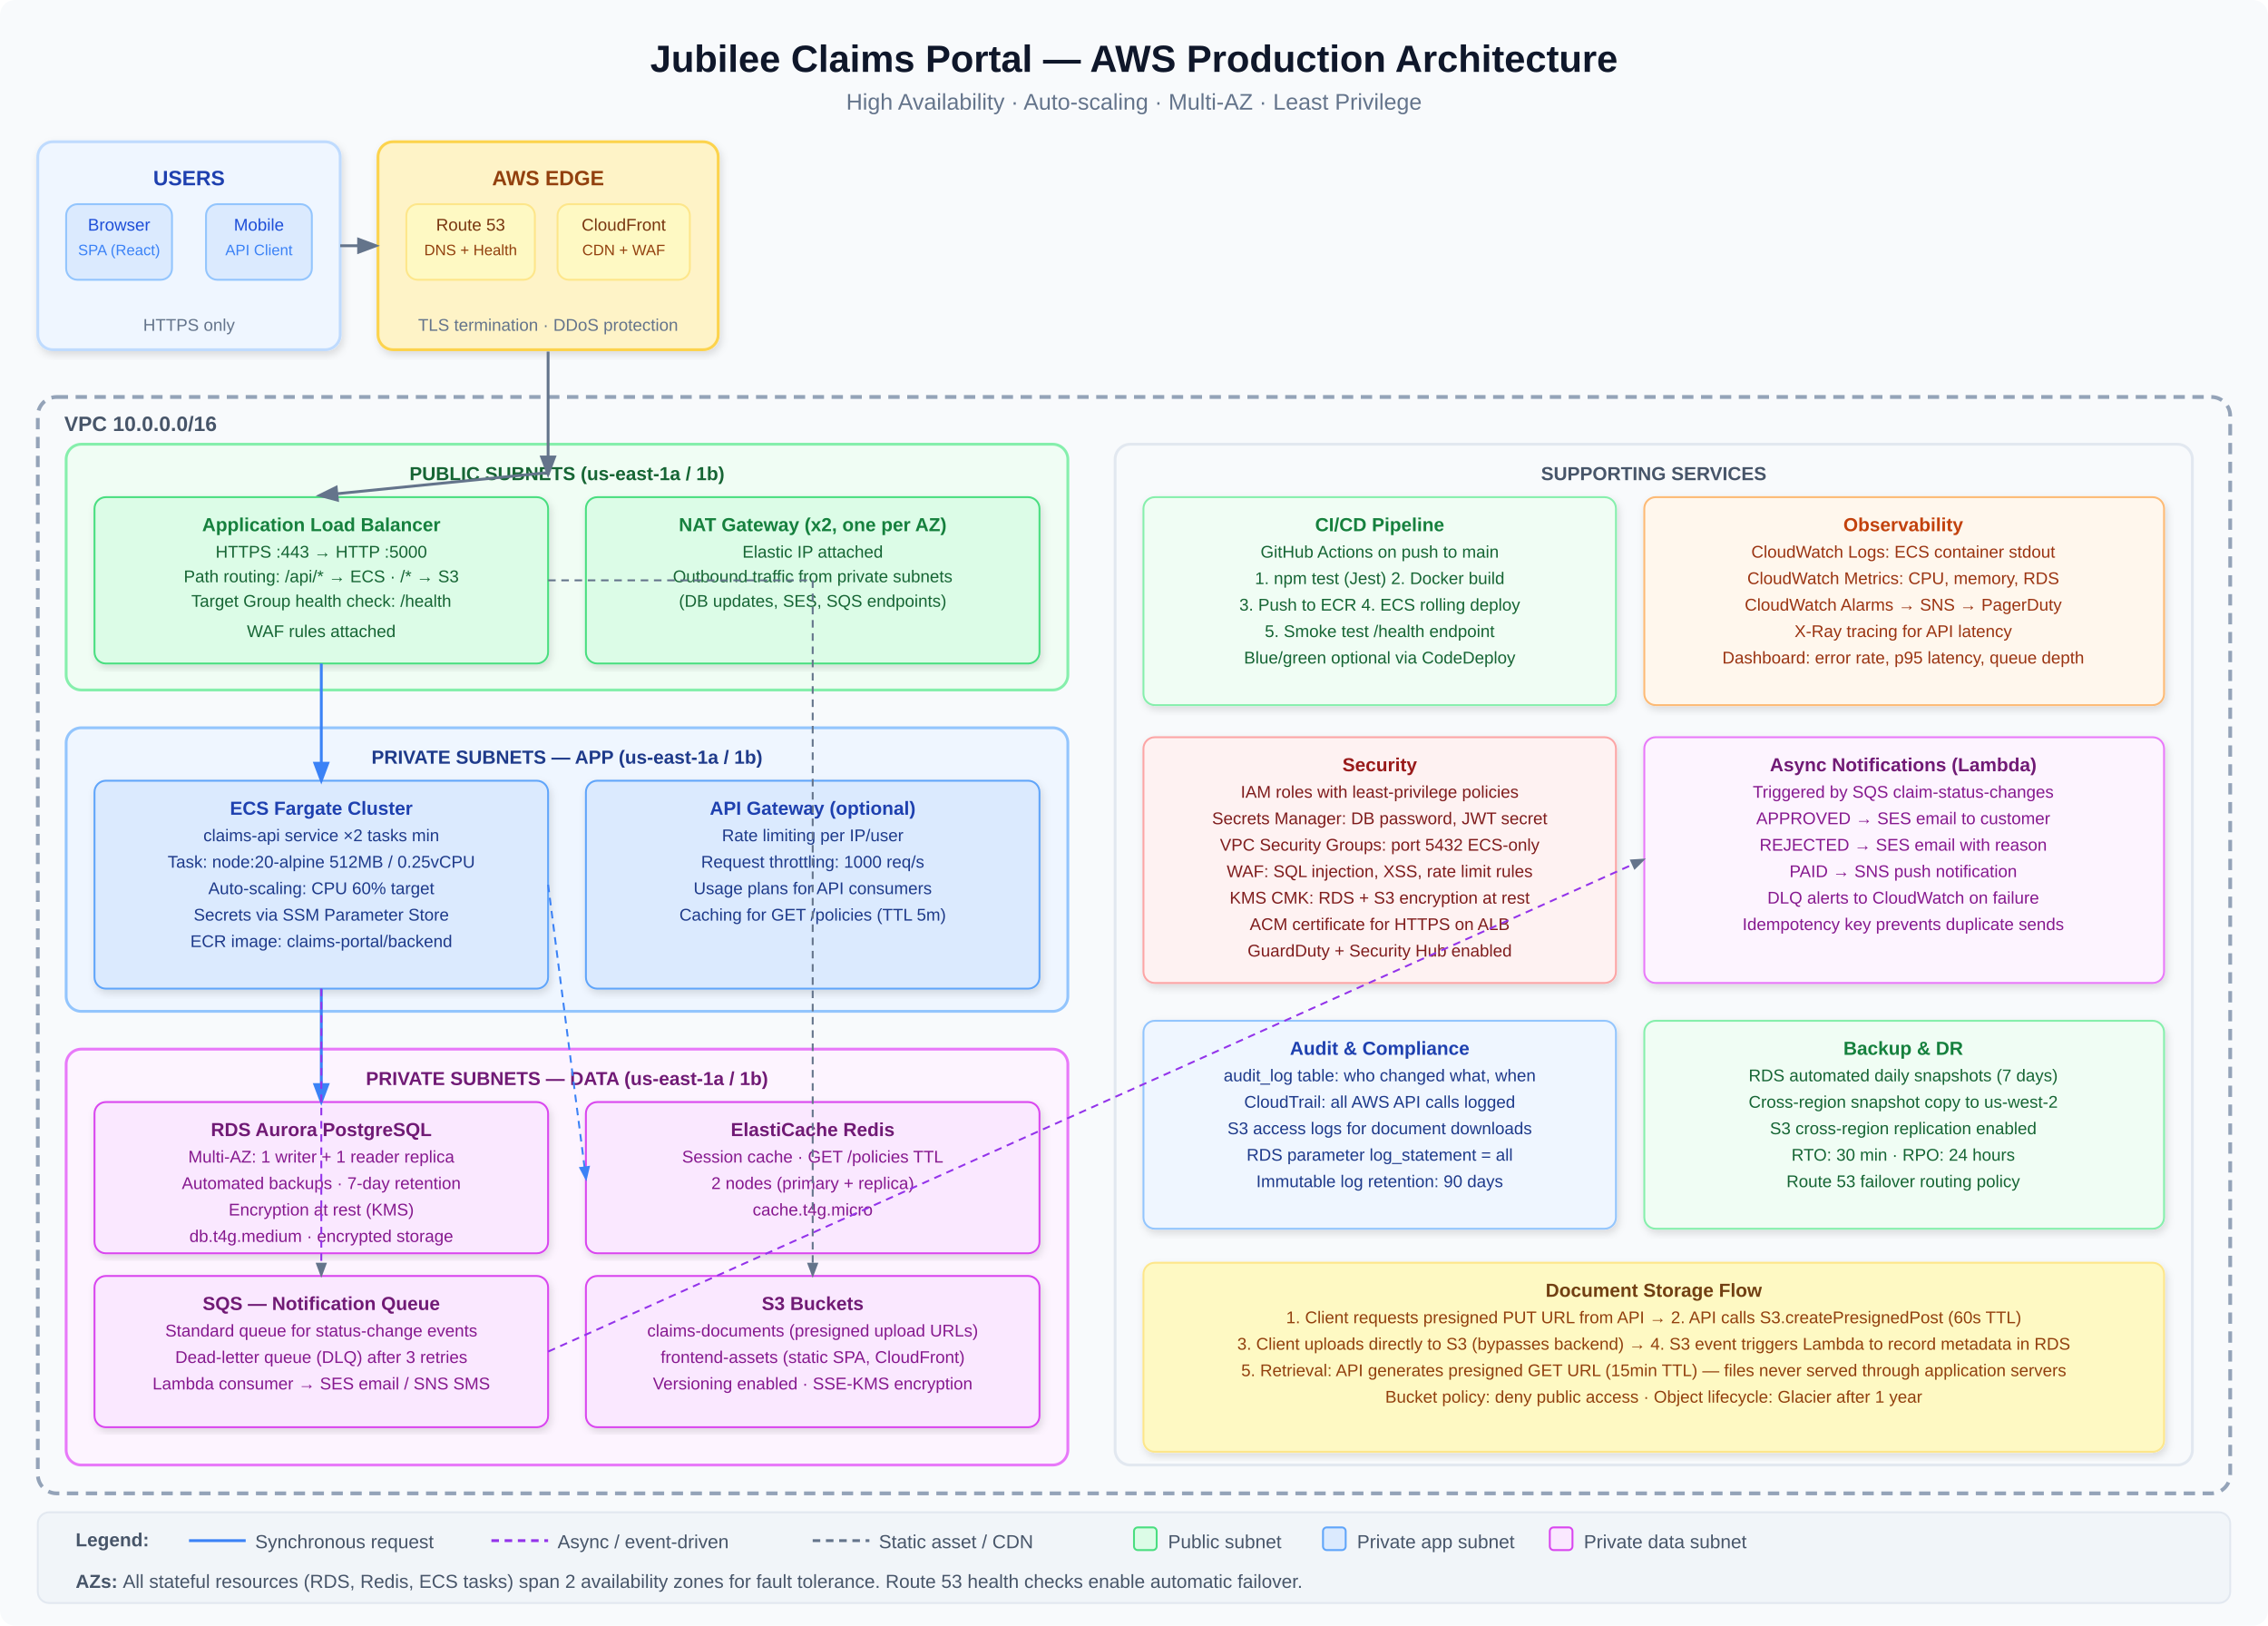
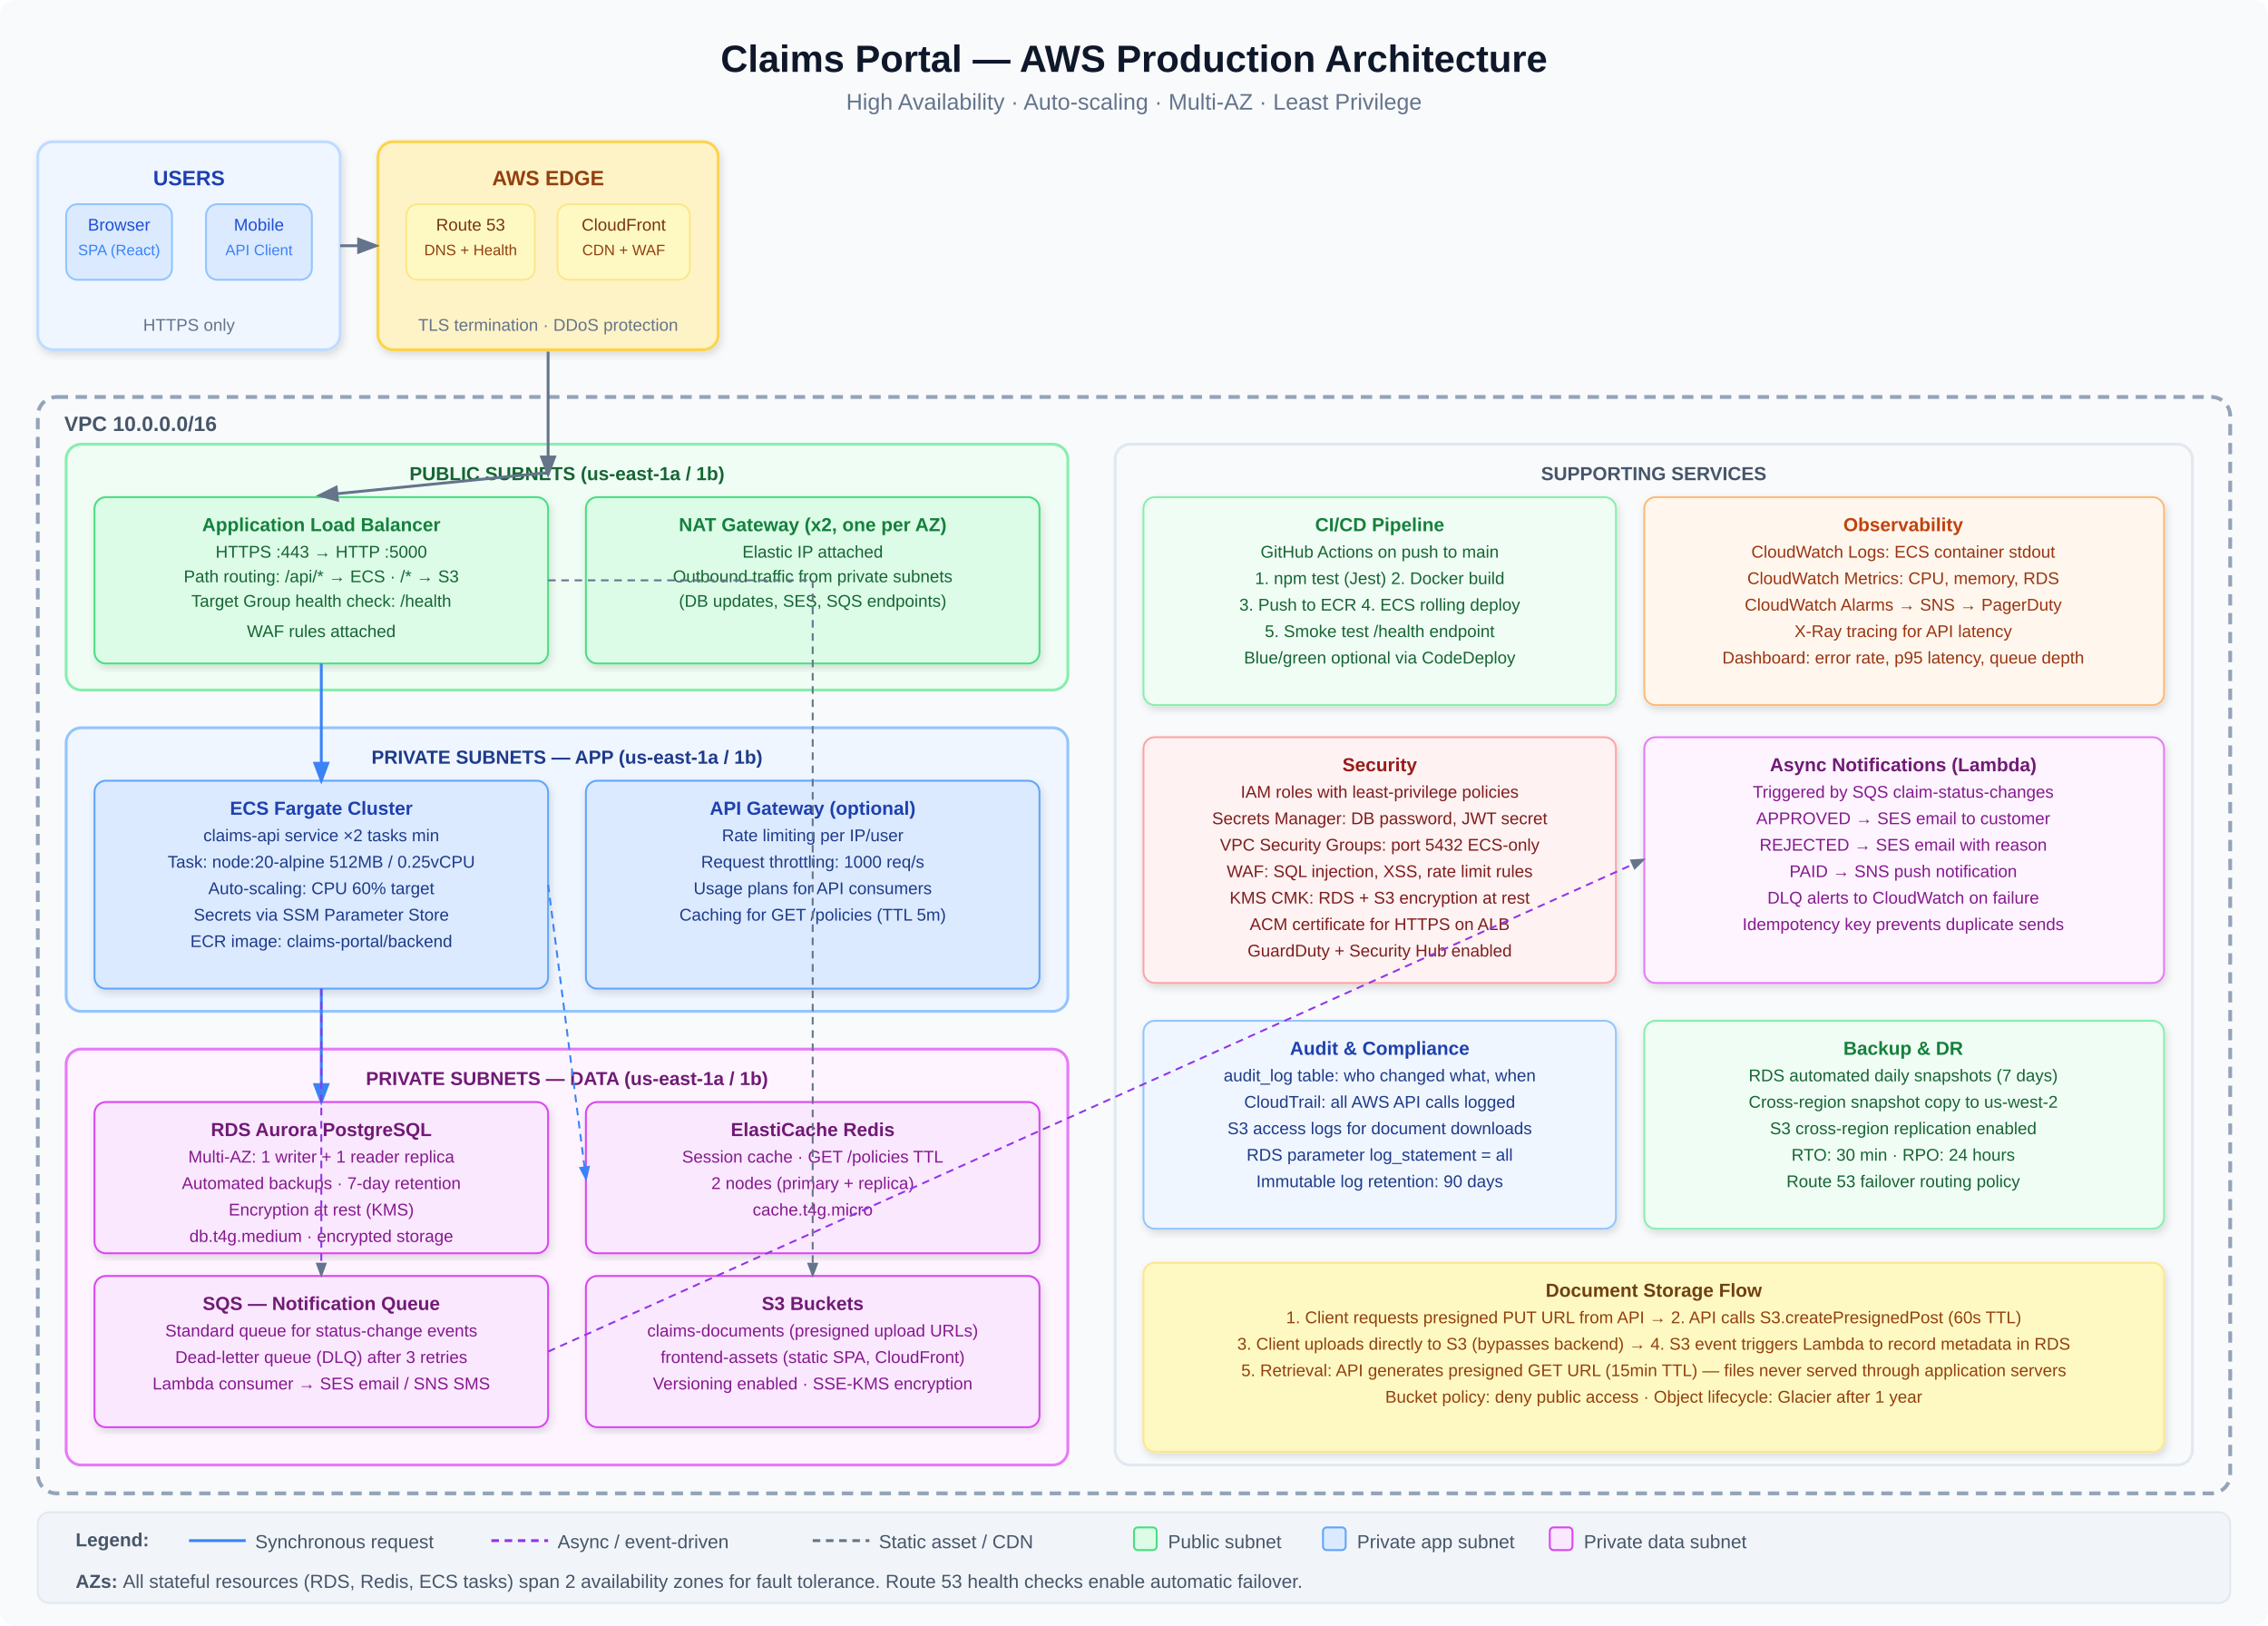
<svg xmlns="http://www.w3.org/2000/svg" width="1200" height="860" viewBox="0 0 1200 860" font-family="Segoe UI, Arial, sans-serif">
  <defs>
    <marker id="arrow" markerWidth="8" markerHeight="8" refX="6" refY="3" orient="auto">
      <path d="M0,0 L0,6 L8,3 z" fill="#64748b" />
    </marker>
    <marker id="arrow-blue" markerWidth="8" markerHeight="8" refX="6" refY="3" orient="auto">
      <path d="M0,0 L0,6 L8,3 z" fill="#3b82f6" />
    </marker>
    <filter id="shadow" x="-5%" y="-5%" width="110%" height="110%">
      <feDropShadow dx="1" dy="2" stdDeviation="2" flood-color="#00000020" />
    </filter>
  </defs>
  <rect width="1200" height="860" fill="#f8fafc" rx="8" />
-   <text x="600" y="38" text-anchor="middle" font-size="20" font-weight="700" fill="#0f172a">Jubilee Claims Portal — AWS Production Architecture</text>
+   <text x="600" y="38" text-anchor="middle" font-size="20" font-weight="700" fill="#0f172a">Claims Portal — AWS Production Architecture</text>
  <text x="600" y="58" text-anchor="middle" font-size="12" fill="#64748b">High Availability · Auto-scaling · Multi-AZ · Least Privilege</text>
  <rect x="20" y="75" width="160" height="110" rx="8" fill="#eff6ff" stroke="#bfdbfe" stroke-width="1.5" filter="url(#shadow)" />
  <text x="100" y="98" text-anchor="middle" font-size="11" font-weight="600" fill="#1e40af">USERS</text>
  <rect x="35" y="108" width="56" height="40" rx="6" fill="#dbeafe" stroke="#93c5fd" stroke-width="1" />
  <text x="63" y="122" text-anchor="middle" font-size="9" fill="#1d4ed8">Browser</text>
  <text x="63" y="135" text-anchor="middle" font-size="8" fill="#3b82f6">SPA (React)</text>
  <rect x="109" y="108" width="56" height="40" rx="6" fill="#dbeafe" stroke="#93c5fd" stroke-width="1" />
  <text x="137" y="122" text-anchor="middle" font-size="9" fill="#1d4ed8">Mobile</text>
  <text x="137" y="135" text-anchor="middle" font-size="8" fill="#3b82f6">API Client</text>
  <text x="100" y="175" text-anchor="middle" font-size="9" fill="#64748b">HTTPS only</text>
  <rect x="200" y="75" width="180" height="110" rx="8" fill="#fef3c7" stroke="#fcd34d" stroke-width="1.5" filter="url(#shadow)" />
  <text x="290" y="98" text-anchor="middle" font-size="11" font-weight="600" fill="#92400e">AWS EDGE</text>
  <rect x="215" y="108" width="68" height="40" rx="6" fill="#fef9c3" stroke="#fde68a" stroke-width="1" />
  <text x="249" y="122" text-anchor="middle" font-size="9" fill="#78350f">Route 53</text>
  <text x="249" y="135" text-anchor="middle" font-size="8" fill="#92400e">DNS + Health</text>
  <rect x="295" y="108" width="70" height="40" rx="6" fill="#fef9c3" stroke="#fde68a" stroke-width="1" />
  <text x="330" y="122" text-anchor="middle" font-size="9" fill="#78350f">CloudFront</text>
  <text x="330" y="135" text-anchor="middle" font-size="8" fill="#92400e">CDN + WAF</text>
  <text x="290" y="175" text-anchor="middle" font-size="9" fill="#64748b">TLS termination · DDoS protection</text>
  <rect x="20" y="210" width="1160" height="580" rx="10" fill="none" stroke="#94a3b8" stroke-width="2" stroke-dasharray="6,4" />
  <text x="34" y="228" font-size="11" font-weight="600" fill="#475569">VPC  10.0.0.0/16</text>
  <rect x="35" y="235" width="530" height="130" rx="8" fill="#f0fdf4" stroke="#86efac" stroke-width="1.5" />
  <text x="300" y="254" text-anchor="middle" font-size="10" font-weight="600" fill="#166534">PUBLIC SUBNETS  (us-east-1a / 1b)</text>
  <rect x="50" y="263" width="240" height="88" rx="6" fill="#dcfce7" stroke="#4ade80" stroke-width="1" filter="url(#shadow)" />
  <text x="170" y="281" text-anchor="middle" font-size="10" font-weight="600" fill="#15803d">Application Load Balancer</text>
  <text x="170" y="295" text-anchor="middle" font-size="9" fill="#166534">HTTPS :443  →  HTTP :5000</text>
  <text x="170" y="308" text-anchor="middle" font-size="9" fill="#166534">Path routing: /api/* → ECS · /* → S3</text>
  <text x="170" y="321" text-anchor="middle" font-size="9" fill="#166534">Target Group health check: /health</text>
  <text x="170" y="337" text-anchor="middle" font-size="9" fill="#166534">WAF rules attached</text>
  <rect x="310" y="263" width="240" height="88" rx="6" fill="#dcfce7" stroke="#4ade80" stroke-width="1" filter="url(#shadow)" />
  <text x="430" y="281" text-anchor="middle" font-size="10" font-weight="600" fill="#15803d">NAT Gateway (x2, one per AZ)</text>
  <text x="430" y="295" text-anchor="middle" font-size="9" fill="#166534">Elastic IP attached</text>
  <text x="430" y="308" text-anchor="middle" font-size="9" fill="#166534">Outbound traffic from private subnets</text>
  <text x="430" y="321" text-anchor="middle" font-size="9" fill="#166534">(DB updates, SES, SQS endpoints)</text>
  <rect x="35" y="385" width="530" height="150" rx="8" fill="#eff6ff" stroke="#93c5fd" stroke-width="1.5" />
  <text x="300" y="404" text-anchor="middle" font-size="10" font-weight="600" fill="#1e3a8a">PRIVATE SUBNETS — APP  (us-east-1a / 1b)</text>
  <rect x="50" y="413" width="240" height="110" rx="6" fill="#dbeafe" stroke="#60a5fa" stroke-width="1" filter="url(#shadow)" />
  <text x="170" y="431" text-anchor="middle" font-size="10" font-weight="600" fill="#1e40af">ECS Fargate Cluster</text>
  <text x="170" y="445" text-anchor="middle" font-size="9" fill="#1e3a8a">claims-api service  ×2 tasks min</text>
  <text x="170" y="459" text-anchor="middle" font-size="9" fill="#1e3a8a">Task: node:20-alpine  512MB / 0.25vCPU</text>
  <text x="170" y="473" text-anchor="middle" font-size="9" fill="#1e3a8a">Auto-scaling: CPU 60% target</text>
  <text x="170" y="487" text-anchor="middle" font-size="9" fill="#1e3a8a">Secrets via SSM Parameter Store</text>
  <text x="170" y="501" text-anchor="middle" font-size="9" fill="#1e3a8a">ECR image: claims-portal/backend</text>
  <rect x="310" y="413" width="240" height="110" rx="6" fill="#dbeafe" stroke="#60a5fa" stroke-width="1" filter="url(#shadow)" />
  <text x="430" y="431" text-anchor="middle" font-size="10" font-weight="600" fill="#1e40af">API Gateway (optional)</text>
  <text x="430" y="445" text-anchor="middle" font-size="9" fill="#1e3a8a">Rate limiting per IP/user</text>
  <text x="430" y="459" text-anchor="middle" font-size="9" fill="#1e3a8a">Request throttling: 1000 req/s</text>
  <text x="430" y="473" text-anchor="middle" font-size="9" fill="#1e3a8a">Usage plans for API consumers</text>
  <text x="430" y="487" text-anchor="middle" font-size="9" fill="#1e3a8a">Caching for GET /policies (TTL 5m)</text>
  <rect x="35" y="555" width="530" height="220" rx="8" fill="#fdf4ff" stroke="#e879f9" stroke-width="1.5" />
  <text x="300" y="574" text-anchor="middle" font-size="10" font-weight="600" fill="#701a75">PRIVATE SUBNETS — DATA  (us-east-1a / 1b)</text>
  <rect x="50" y="583" width="240" height="80" rx="6" fill="#fae8ff" stroke="#d946ef" stroke-width="1" filter="url(#shadow)" />
  <text x="170" y="601" text-anchor="middle" font-size="10" font-weight="600" fill="#701a75">RDS Aurora PostgreSQL</text>
  <text x="170" y="615" text-anchor="middle" font-size="9" fill="#86198f">Multi-AZ: 1 writer + 1 reader replica</text>
  <text x="170" y="629" text-anchor="middle" font-size="9" fill="#86198f">Automated backups  ·  7-day retention</text>
  <text x="170" y="643" text-anchor="middle" font-size="9" fill="#86198f">Encryption at rest (KMS)</text>
  <text x="170" y="657" text-anchor="middle" font-size="9" fill="#86198f">db.t4g.medium  ·  encrypted storage</text>
  <rect x="310" y="583" width="240" height="80" rx="6" fill="#fae8ff" stroke="#d946ef" stroke-width="1" filter="url(#shadow)" />
  <text x="430" y="601" text-anchor="middle" font-size="10" font-weight="600" fill="#701a75">ElastiCache Redis</text>
  <text x="430" y="615" text-anchor="middle" font-size="9" fill="#86198f">Session cache  ·  GET /policies TTL</text>
  <text x="430" y="629" text-anchor="middle" font-size="9" fill="#86198f">2 nodes (primary + replica)</text>
  <text x="430" y="643" text-anchor="middle" font-size="9" fill="#86198f">cache.t4g.micro</text>
  <rect x="50" y="675" width="240" height="80" rx="6" fill="#fae8ff" stroke="#d946ef" stroke-width="1" filter="url(#shadow)" />
  <text x="170" y="693" text-anchor="middle" font-size="10" font-weight="600" fill="#701a75">SQS — Notification Queue</text>
  <text x="170" y="707" text-anchor="middle" font-size="9" fill="#86198f">Standard queue for status-change events</text>
  <text x="170" y="721" text-anchor="middle" font-size="9" fill="#86198f">Dead-letter queue (DLQ) after 3 retries</text>
  <text x="170" y="735" text-anchor="middle" font-size="9" fill="#86198f">Lambda consumer → SES email / SNS SMS</text>
  <rect x="310" y="675" width="240" height="80" rx="6" fill="#fae8ff" stroke="#d946ef" stroke-width="1" filter="url(#shadow)" />
  <text x="430" y="693" text-anchor="middle" font-size="10" font-weight="600" fill="#701a75">S3 Buckets</text>
  <text x="430" y="707" text-anchor="middle" font-size="9" fill="#86198f">claims-documents  (presigned upload URLs)</text>
  <text x="430" y="721" text-anchor="middle" font-size="9" fill="#86198f">frontend-assets  (static SPA, CloudFront)</text>
  <text x="430" y="735" text-anchor="middle" font-size="9" fill="#86198f">Versioning enabled  ·  SSE-KMS encryption</text>
  <rect x="590" y="235" width="570" height="540" rx="8" fill="#f8fafc" stroke="#e2e8f0" stroke-width="1.5" />
  <text x="875" y="254" text-anchor="middle" font-size="10" font-weight="600" fill="#475569">SUPPORTING SERVICES</text>
  <rect x="605" y="263" width="250" height="110" rx="6" fill="#f0fdf4" stroke="#86efac" stroke-width="1" filter="url(#shadow)" />
  <text x="730" y="281" text-anchor="middle" font-size="10" font-weight="600" fill="#15803d">CI/CD Pipeline</text>
  <text x="730" y="295" text-anchor="middle" font-size="9" fill="#166534">GitHub Actions on push to main</text>
  <text x="730" y="309" text-anchor="middle" font-size="9" fill="#166534">1. npm test (Jest)  2. Docker build</text>
  <text x="730" y="323" text-anchor="middle" font-size="9" fill="#166534">3. Push to ECR  4. ECS rolling deploy</text>
  <text x="730" y="337" text-anchor="middle" font-size="9" fill="#166534">5. Smoke test /health endpoint</text>
  <text x="730" y="351" text-anchor="middle" font-size="9" fill="#166534">Blue/green optional via CodeDeploy</text>
  <rect x="870" y="263" width="275" height="110" rx="6" fill="#fff7ed" stroke="#fdba74" stroke-width="1" filter="url(#shadow)" />
  <text x="1007" y="281" text-anchor="middle" font-size="10" font-weight="600" fill="#c2410c">Observability</text>
  <text x="1007" y="295" text-anchor="middle" font-size="9" fill="#9a3412">CloudWatch Logs: ECS container stdout</text>
  <text x="1007" y="309" text-anchor="middle" font-size="9" fill="#9a3412">CloudWatch Metrics: CPU, memory, RDS</text>
  <text x="1007" y="323" text-anchor="middle" font-size="9" fill="#9a3412">CloudWatch Alarms → SNS → PagerDuty</text>
  <text x="1007" y="337" text-anchor="middle" font-size="9" fill="#9a3412">X-Ray tracing for API latency</text>
  <text x="1007" y="351" text-anchor="middle" font-size="9" fill="#9a3412">Dashboard: error rate, p95 latency, queue depth</text>
  <rect x="605" y="390" width="250" height="130" rx="6" fill="#fef2f2" stroke="#fca5a5" stroke-width="1" filter="url(#shadow)" />
  <text x="730" y="408" text-anchor="middle" font-size="10" font-weight="600" fill="#991b1b">Security</text>
  <text x="730" y="422" text-anchor="middle" font-size="9" fill="#7f1d1d">IAM roles with least-privilege policies</text>
  <text x="730" y="436" text-anchor="middle" font-size="9" fill="#7f1d1d">Secrets Manager: DB password, JWT secret</text>
  <text x="730" y="450" text-anchor="middle" font-size="9" fill="#7f1d1d">VPC Security Groups: port 5432 ECS-only</text>
  <text x="730" y="464" text-anchor="middle" font-size="9" fill="#7f1d1d">WAF: SQL injection, XSS, rate limit rules</text>
  <text x="730" y="478" text-anchor="middle" font-size="9" fill="#7f1d1d">KMS CMK: RDS + S3 encryption at rest</text>
  <text x="730" y="492" text-anchor="middle" font-size="9" fill="#7f1d1d">ACM certificate for HTTPS on ALB</text>
  <text x="730" y="506" text-anchor="middle" font-size="9" fill="#7f1d1d">GuardDuty + Security Hub enabled</text>
  <rect x="870" y="390" width="275" height="130" rx="6" fill="#fdf4ff" stroke="#e879f9" stroke-width="1" filter="url(#shadow)" />
  <text x="1007" y="408" text-anchor="middle" font-size="10" font-weight="600" fill="#701a75">Async Notifications (Lambda)</text>
  <text x="1007" y="422" text-anchor="middle" font-size="9" fill="#86198f">Triggered by SQS claim-status-changes</text>
  <text x="1007" y="436" text-anchor="middle" font-size="9" fill="#86198f">APPROVED → SES email to customer</text>
  <text x="1007" y="450" text-anchor="middle" font-size="9" fill="#86198f">REJECTED → SES email with reason</text>
  <text x="1007" y="464" text-anchor="middle" font-size="9" fill="#86198f">PAID     → SNS push notification</text>
  <text x="1007" y="478" text-anchor="middle" font-size="9" fill="#86198f">DLQ alerts to CloudWatch on failure</text>
  <text x="1007" y="492" text-anchor="middle" font-size="9" fill="#86198f">Idempotency key prevents duplicate sends</text>
  <rect x="605" y="540" width="250" height="110" rx="6" fill="#eff6ff" stroke="#93c5fd" stroke-width="1" filter="url(#shadow)" />
  <text x="730" y="558" text-anchor="middle" font-size="10" font-weight="600" fill="#1e40af">Audit &amp; Compliance</text>
  <text x="730" y="572" text-anchor="middle" font-size="9" fill="#1e3a8a">audit_log table: who changed what, when</text>
  <text x="730" y="586" text-anchor="middle" font-size="9" fill="#1e3a8a">CloudTrail: all AWS API calls logged</text>
  <text x="730" y="600" text-anchor="middle" font-size="9" fill="#1e3a8a">S3 access logs for document downloads</text>
  <text x="730" y="614" text-anchor="middle" font-size="9" fill="#1e3a8a">RDS parameter log_statement = all</text>
  <text x="730" y="628" text-anchor="middle" font-size="9" fill="#1e3a8a">Immutable log retention: 90 days</text>
  <rect x="870" y="540" width="275" height="110" rx="6" fill="#f0fdf4" stroke="#86efac" stroke-width="1" filter="url(#shadow)" />
  <text x="1007" y="558" text-anchor="middle" font-size="10" font-weight="600" fill="#15803d">Backup &amp; DR</text>
  <text x="1007" y="572" text-anchor="middle" font-size="9" fill="#166534">RDS automated daily snapshots (7 days)</text>
  <text x="1007" y="586" text-anchor="middle" font-size="9" fill="#166534">Cross-region snapshot copy to us-west-2</text>
  <text x="1007" y="600" text-anchor="middle" font-size="9" fill="#166534">S3 cross-region replication enabled</text>
  <text x="1007" y="614" text-anchor="middle" font-size="9" fill="#166534">RTO: 30 min  ·  RPO: 24 hours</text>
  <text x="1007" y="628" text-anchor="middle" font-size="9" fill="#166534">Route 53 failover routing policy</text>
  <rect x="605" y="668" width="540" height="100" rx="6" fill="#fef9c3" stroke="#fde68a" stroke-width="1" filter="url(#shadow)" />
  <text x="875" y="686" text-anchor="middle" font-size="10" font-weight="600" fill="#713f12">Document Storage Flow</text>
  <text x="875" y="700" text-anchor="middle" font-size="9" fill="#92400e">1. Client requests presigned PUT URL from API  →  2. API calls S3.createPresignedPost (60s TTL)</text>
  <text x="875" y="714" text-anchor="middle" font-size="9" fill="#92400e">3. Client uploads directly to S3 (bypasses backend)  →  4. S3 event triggers Lambda to record metadata in RDS</text>
  <text x="875" y="728" text-anchor="middle" font-size="9" fill="#92400e">5. Retrieval: API generates presigned GET URL (15min TTL)  —  files never served through application servers</text>
  <text x="875" y="742" text-anchor="middle" font-size="9" fill="#92400e">Bucket policy: deny public access  ·  Object lifecycle: Glacier after 1 year</text>
  <line x1="180" y1="130" x2="198" y2="130" stroke="#64748b" stroke-width="1.5" marker-end="url(#arrow)" />
  <line x1="290" y1="186" x2="290" y2="250" stroke="#64748b" stroke-width="1.5" marker-end="url(#arrow)" />
  <line x1="290" y1="250" x2="170" y2="262" stroke="#64748b" stroke-width="1.5" marker-end="url(#arrow)" />
  <line x1="170" y1="351" x2="170" y2="412" stroke="#3b82f6" stroke-width="1.5" marker-end="url(#arrow-blue)" />
  <line x1="170" y1="523" x2="170" y2="582" stroke="#3b82f6" stroke-width="1.5" marker-end="url(#arrow-blue)" />
  <line x1="290" y1="468" x2="310" y2="623" stroke="#3b82f6" stroke-width="1" stroke-dasharray="4,3" marker-end="url(#arrow-blue)" />
  <line x1="170" y1="523" x2="170" y2="674" stroke="#9333ea" stroke-width="1" stroke-dasharray="4,3" marker-end="url(#arrow)" />
  <line x1="290" y1="307" x2="430" y2="307" stroke="#64748b" stroke-width="1" stroke-dasharray="4,3" />
  <line x1="430" y1="307" x2="430" y2="674" stroke="#64748b" stroke-width="1" stroke-dasharray="4,3" marker-end="url(#arrow)" />
  <line x1="290" y1="715" x2="869" y2="455" stroke="#9333ea" stroke-width="1" stroke-dasharray="4,3" marker-end="url(#arrow)" />
  <rect x="20" y="800" width="1160" height="48" rx="6" fill="#f1f5f9" stroke="#e2e8f0" stroke-width="1" />
  <text x="40" y="818" font-size="10" font-weight="600" fill="#475569">Legend:</text>
  <line x1="100" y1="815" x2="130" y2="815" stroke="#3b82f6" stroke-width="1.5" />
  <text x="135" y="819" font-size="10" fill="#475569">Synchronous request</text>
  <line x1="260" y1="815" x2="290" y2="815" stroke="#9333ea" stroke-width="1.5" stroke-dasharray="4,3" />
  <text x="295" y="819" font-size="10" fill="#475569">Async / event-driven</text>
  <line x1="430" y1="815" x2="460" y2="815" stroke="#64748b" stroke-width="1.5" stroke-dasharray="4,3" />
  <text x="465" y="819" font-size="10" fill="#475569">Static asset / CDN</text>
  <rect x="600" y="808" width="12" height="12" rx="2" fill="#dcfce7" stroke="#4ade80" stroke-width="1" />
  <text x="618" y="819" font-size="10" fill="#475569">Public subnet</text>
  <rect x="700" y="808" width="12" height="12" rx="2" fill="#dbeafe" stroke="#60a5fa" stroke-width="1" />
  <text x="718" y="819" font-size="10" fill="#475569">Private app subnet</text>
  <rect x="820" y="808" width="12" height="12" rx="2" fill="#fae8ff" stroke="#d946ef" stroke-width="1" />
  <text x="838" y="819" font-size="10" fill="#475569">Private data subnet</text>
  <text x="40" y="840" font-size="10" font-weight="600" fill="#475569">AZs:</text>
  <text x="65" y="840" font-size="10" fill="#475569">All stateful resources (RDS, Redis, ECS tasks) span 2 availability zones for fault tolerance. Route 53 health checks enable automatic failover.</text>
</svg>
